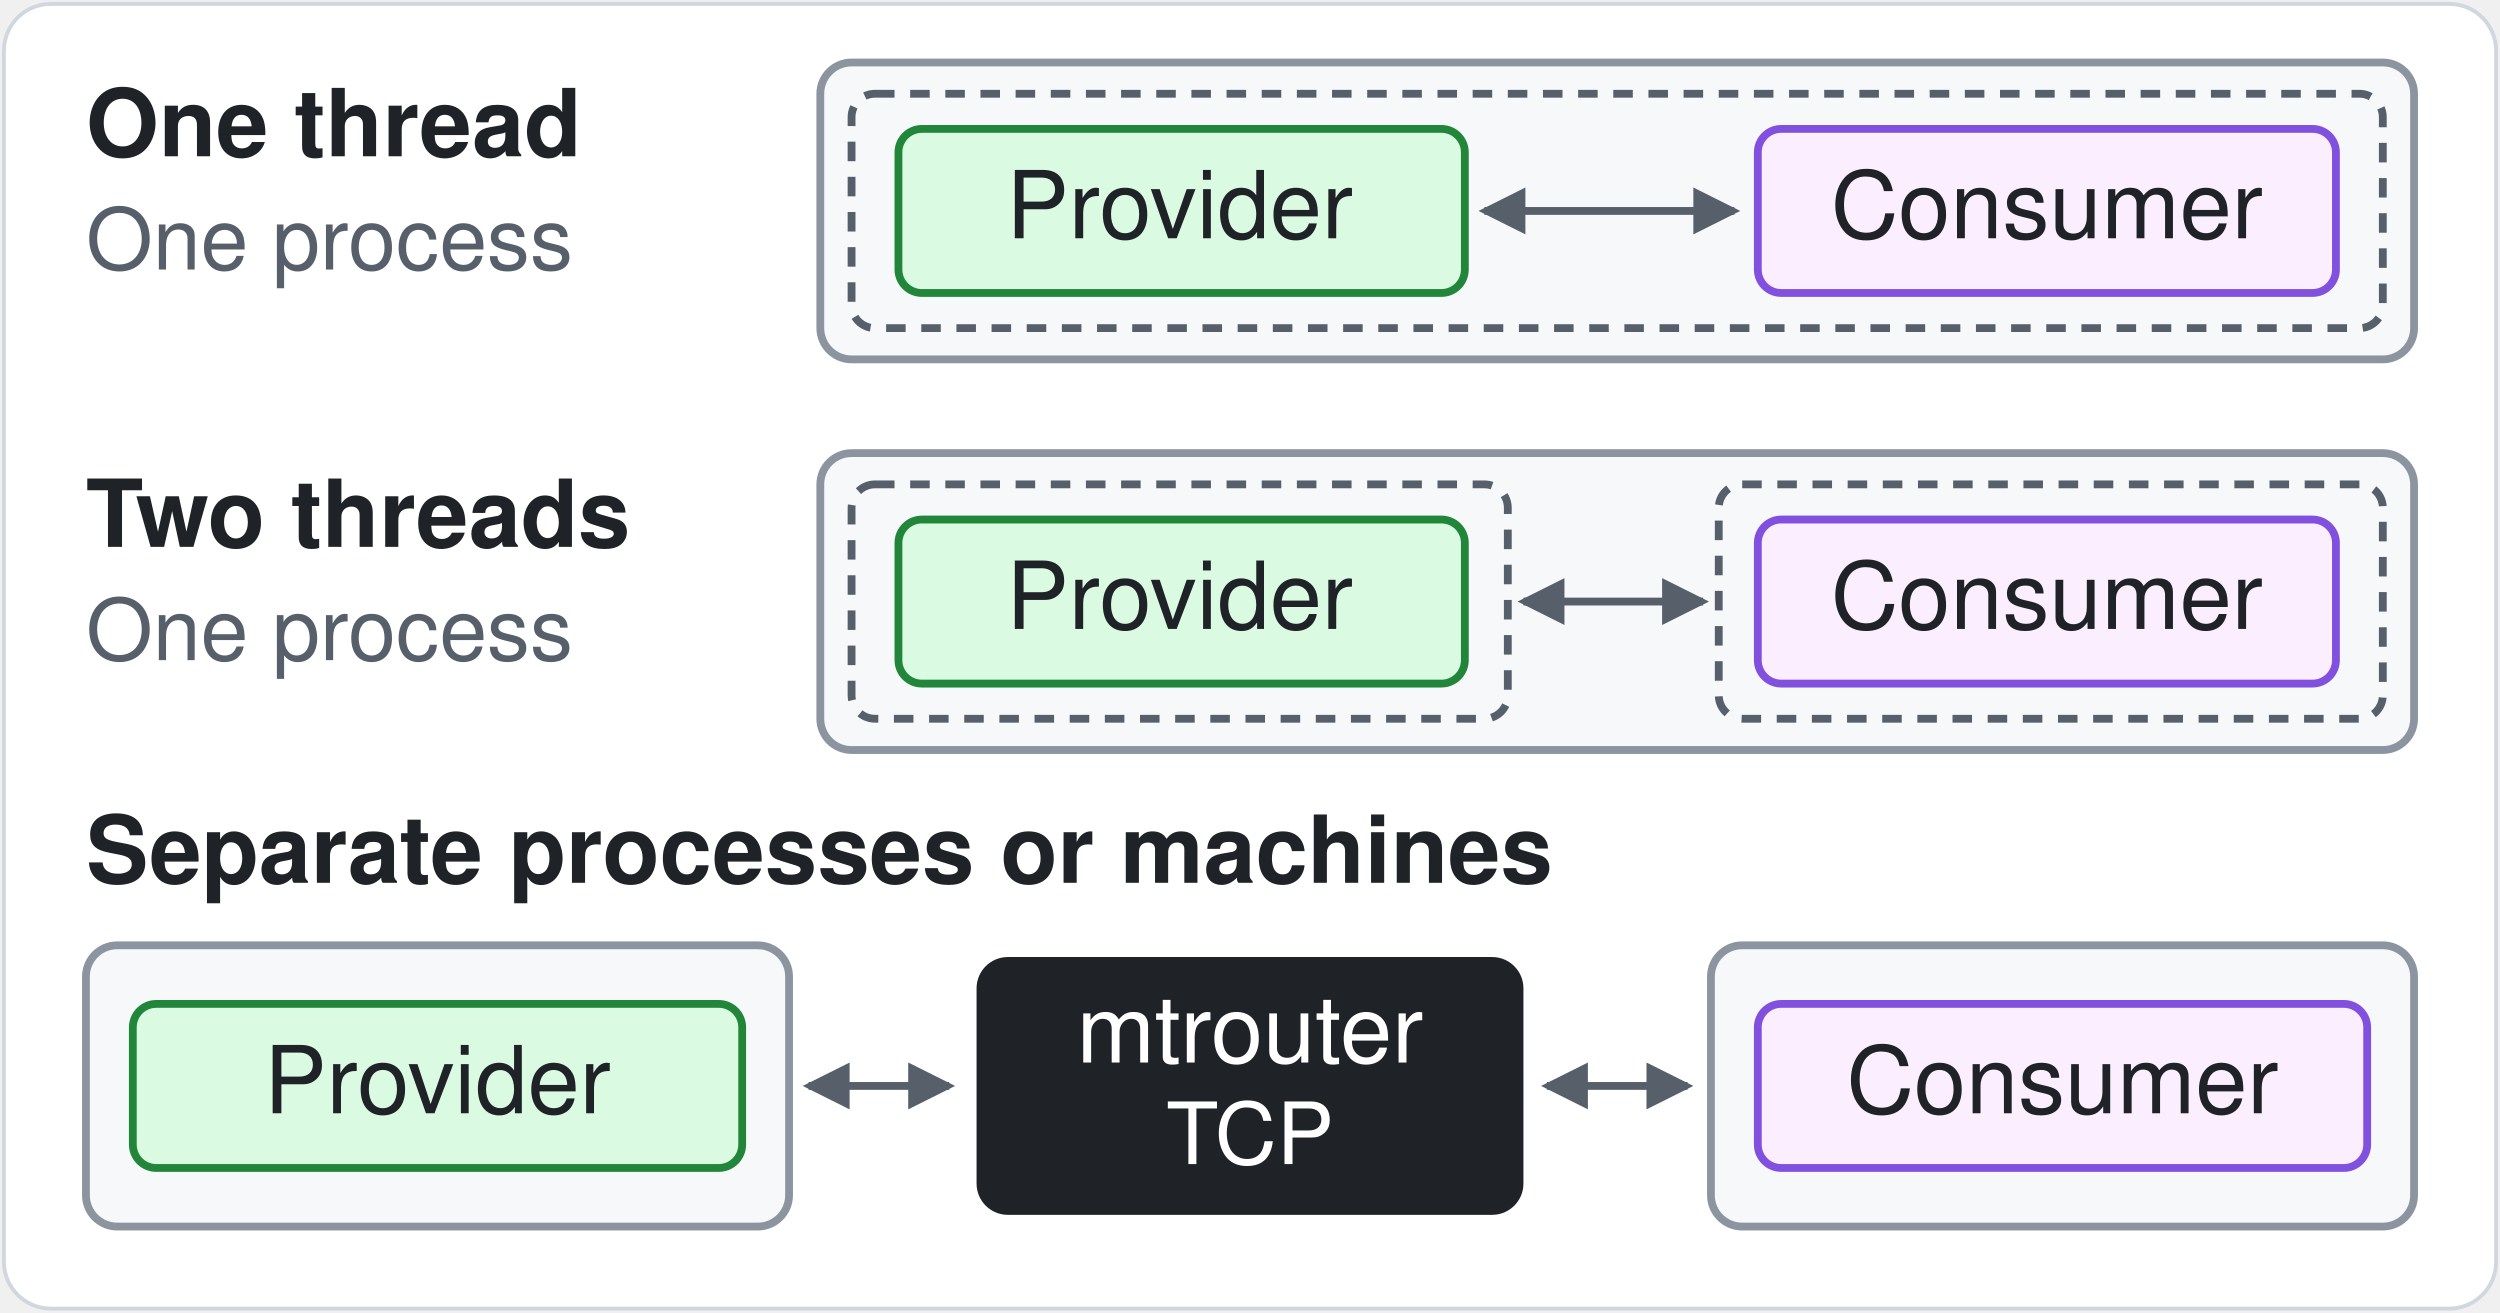
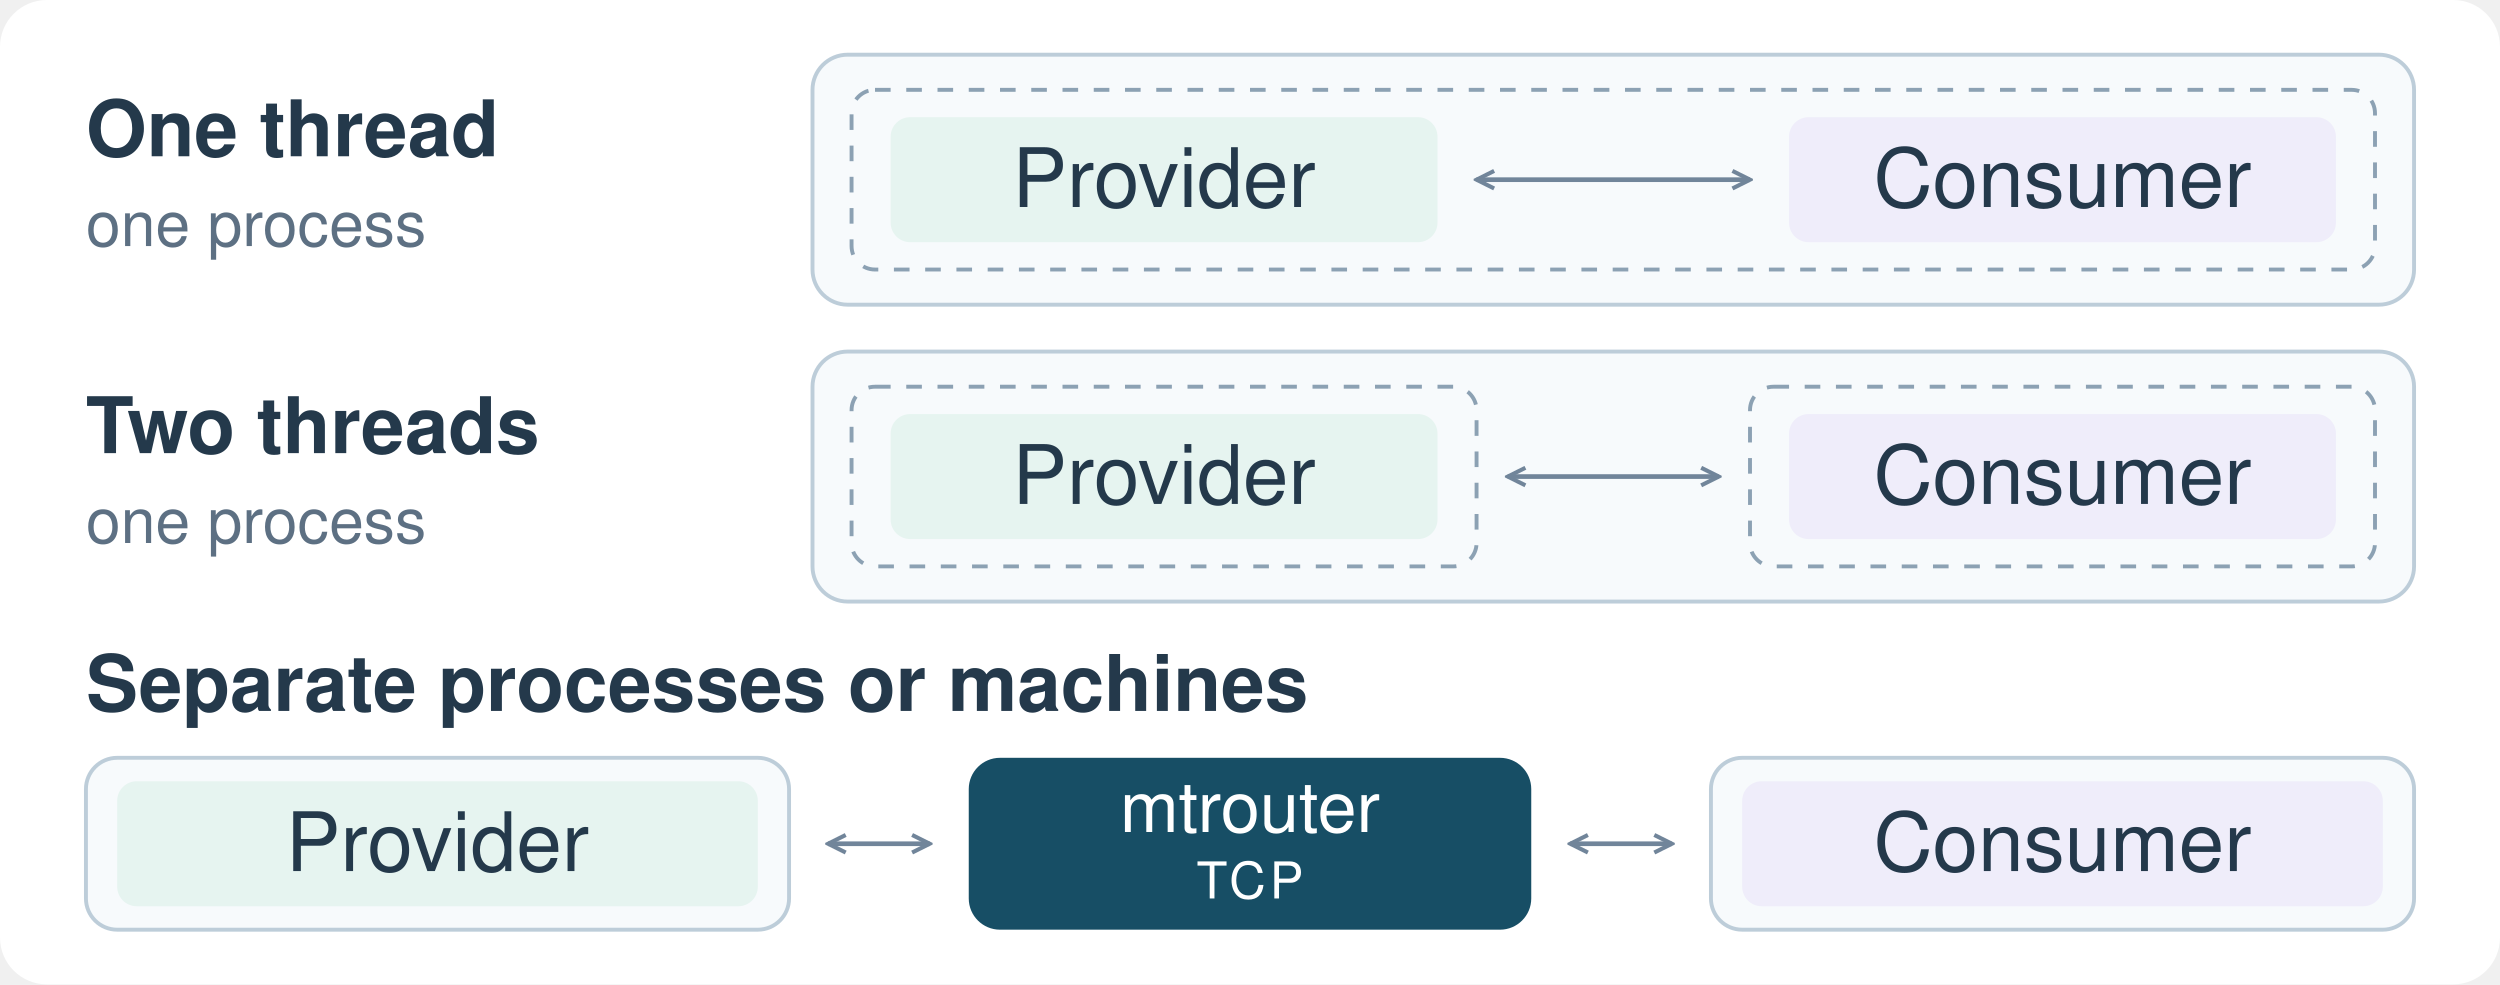
- <svg xmlns="http://www.w3.org/2000/svg" width="640" height="336" viewBox="0 0 640 336" role="img" aria-labelledby="title description">
+ <svg xmlns="http://www.w3.org/2000/svg" width="640" height="252" viewBox="0 0 640 252" role="img" aria-labelledby="title description">
  <defs>
-     <marker id="arrow" viewBox="0 0 8 8" refX="7" refY="4" markerWidth="6" markerHeight="6" orient="auto-start-reverse">
-       <path d="M0 0 L8 4 L0 8Z" fill="#57606a" />
+     <marker id="arrow" viewBox="0 0 8 8" refX="7" refY="4" markerWidth="5" markerHeight="5" orient="auto-start-reverse">
+       <path d="M1 1 L7 4 L1 7" fill="none" stroke="#71859a" stroke-width="1.4" />
    </marker>
    <style>
-       text { font-family: -apple-system, "Segoe UI", Helvetica, Arial, sans-serif; font-size: 24px; fill: #1f2328; }
-       .label { font-size: 22px; fill: #57606a; }
-       .heading { font-weight: 600; }
-       .process { fill: #f6f8fa; stroke: #8c959f; stroke-width: 2; }
-       .thread { fill: none; stroke: #57606a; stroke-width: 2; stroke-dasharray: 5 4; }
-       .provider { fill: #dafbe1; stroke: #22863a; stroke-width: 2; }
-       .consumer { fill: #fbefff; stroke: #8250df; stroke-width: 2; }
-       .link { fill: none; stroke: #57606a; stroke-width: 2; marker-start: url(#arrow); marker-end: url(#arrow); }
+       text { font-family: -apple-system, "Segoe UI", Helvetica, Arial, sans-serif; fill: #24394b; font-size: 21px; }
+       .heading { font-size: 20px; font-weight: 600; }
+       .muted { fill: #5d7083; font-size: 16px; }
+       .canvas { fill: #ffffff; }
+       .process { fill: #f7fafc; stroke: #bdcdd9; stroke-width: 1; }
+       .thread { fill: none; stroke: #8ca1b3; stroke-width: 1; stroke-dasharray: 4 4; }
+       .provider { fill: #e6f4f0; }
+       .consumer { fill: #efedfa; }
+       .router { fill: #174e65; }
+       .white { fill: #ffffff; }
+       .link { fill: none; stroke: #71859a; stroke-width: 1.2; marker-start: url(#arrow); marker-end: url(#arrow); }
+       @media (max-width: 420px) {
+         text { font-size: 24px; }
+         .heading { font-size: 22px; }
+         .muted { font-size: 18px; }
+       }
+       @media (prefers-color-scheme: dark) {
+         text { fill: #e1eaf2; }
+         .canvas { fill: #101923; }
+         .muted { fill: #a4b8ca; }
+         .process { fill: #172330; stroke: #456075; }
+         .thread { stroke: #7892a7; }
+         .provider { fill: #1b403e; }
+         .consumer { fill: #35304e; }
+         .router { fill: #215e77; }
+       }
    </style>
  </defs>
-   <rect x="1" y="1" width="638" height="334" rx="12" fill="#ffffff" stroke="#d0d7de" />
+   <rect class="canvas" width="640" height="252" rx="12" />
  <text class="heading" x="22" y="40">One thread</text>
-   <text class="label" x="22" y="69">One process</text>
-   <rect class="process" x="210" y="16" width="408" height="76" rx="8" />
-   <rect class="thread" x="218" y="24" width="392" height="60" rx="6" />
-   <rect class="provider" x="230" y="33" width="145" height="42" rx="6" />
-   <text x="302" y="61" text-anchor="middle">Provider</text>
-   <path class="link" d="M380 54 H444" />
-   <rect class="consumer" x="450" y="33" width="148" height="42" rx="6" />
-   <text x="524" y="61" text-anchor="middle">Consumer</text>
-   <text class="heading" x="22" y="140">Two threads</text>
-   <text class="label" x="22" y="169">One process</text>
-   <rect class="process" x="210" y="116" width="408" height="76" rx="8" />
-   <rect class="thread" x="218" y="124" width="168" height="60" rx="6" />
-   <rect class="thread" x="440" y="124" width="170" height="60" rx="6" />
-   <rect class="provider" x="230" y="133" width="145" height="42" rx="6" />
-   <text x="302" y="161" text-anchor="middle">Provider</text>
-   <path class="link" d="M390 154 H436" />
-   <rect class="consumer" x="450" y="133" width="148" height="42" rx="6" />
-   <text x="524" y="161" text-anchor="middle">Consumer</text>
-   <text class="heading" x="22" y="226">Separate processes or machines</text>
-   <rect class="process" x="22" y="242" width="180" height="72" rx="8" />
-   <rect class="provider" x="34" y="257" width="156" height="42" rx="6" />
-   <text x="112" y="285" text-anchor="middle">Provider</text>
-   <path class="link" d="M207 278 H243" />
-   <rect x="250" y="245" width="140" height="66" rx="8" fill="#1f2328" />
-   <text x="320" y="272" text-anchor="middle" style="fill:#ffffff">mtrouter</text>
-   <text class="label" x="320" y="298" text-anchor="middle" style="fill:#ffffff">TCP</text>
-   <path class="link" d="M396 278 H432" />
-   <rect class="process" x="438" y="242" width="180" height="72" rx="8" />
-   <rect class="consumer" x="450" y="257" width="156" height="42" rx="6" />
-   <text x="528" y="285" text-anchor="middle">Consumer</text>
+   <text class="muted" x="22" y="63">one process</text>
+   <rect class="process" x="208" y="14" width="410" height="64" rx="9" />
+   <rect class="thread" x="218" y="23" width="390" height="46" rx="6" />
+   <rect class="provider" x="228" y="30" width="140" height="32" rx="5" />
+   <text x="298" y="53" text-anchor="middle">Provider</text>
+   <path class="link" d="M378 46 H448" />
+   <rect class="consumer" x="458" y="30" width="140" height="32" rx="5" />
+   <text x="528" y="53" text-anchor="middle">Consumer</text>
+   <text class="heading" x="22" y="116">Two threads</text>
+   <text class="muted" x="22" y="139">one process</text>
+   <rect class="process" x="208" y="90" width="410" height="64" rx="9" />
+   <rect class="thread" x="218" y="99" width="160" height="46" rx="6" />
+   <rect class="thread" x="448" y="99" width="160" height="46" rx="6" />
+   <rect class="provider" x="228" y="106" width="140" height="32" rx="5" />
+   <text x="298" y="129" text-anchor="middle">Provider</text>
+   <path class="link" d="M386 122 H440" />
+   <rect class="consumer" x="458" y="106" width="140" height="32" rx="5" />
+   <text x="528" y="129" text-anchor="middle">Consumer</text>
+   <text class="heading" x="22" y="182">Separate processes or machines</text>
+   <rect class="process" x="22" y="194" width="180" height="44" rx="8" />
+   <rect class="provider" x="30" y="200" width="164" height="32" rx="5" />
+   <text x="112" y="223" text-anchor="middle">Provider</text>
+   <path class="link" d="M212 216 H238" />
+   <rect class="router" x="248" y="194" width="144" height="44" rx="8" />
+   <text class="white" x="320" y="213" text-anchor="middle" style="font-size:18px">mtrouter</text>
+   <text class="white" x="320" y="230" text-anchor="middle" style="font-size:13px;letter-spacing:1px">TCP</text>
+   <path class="link" d="M402 216 H428" />
+   <rect class="process" x="438" y="194" width="180" height="44" rx="8" />
+   <rect class="consumer" x="446" y="200" width="164" height="32" rx="5" />
+   <text x="528" y="223" text-anchor="middle">Consumer</text>
</svg>
